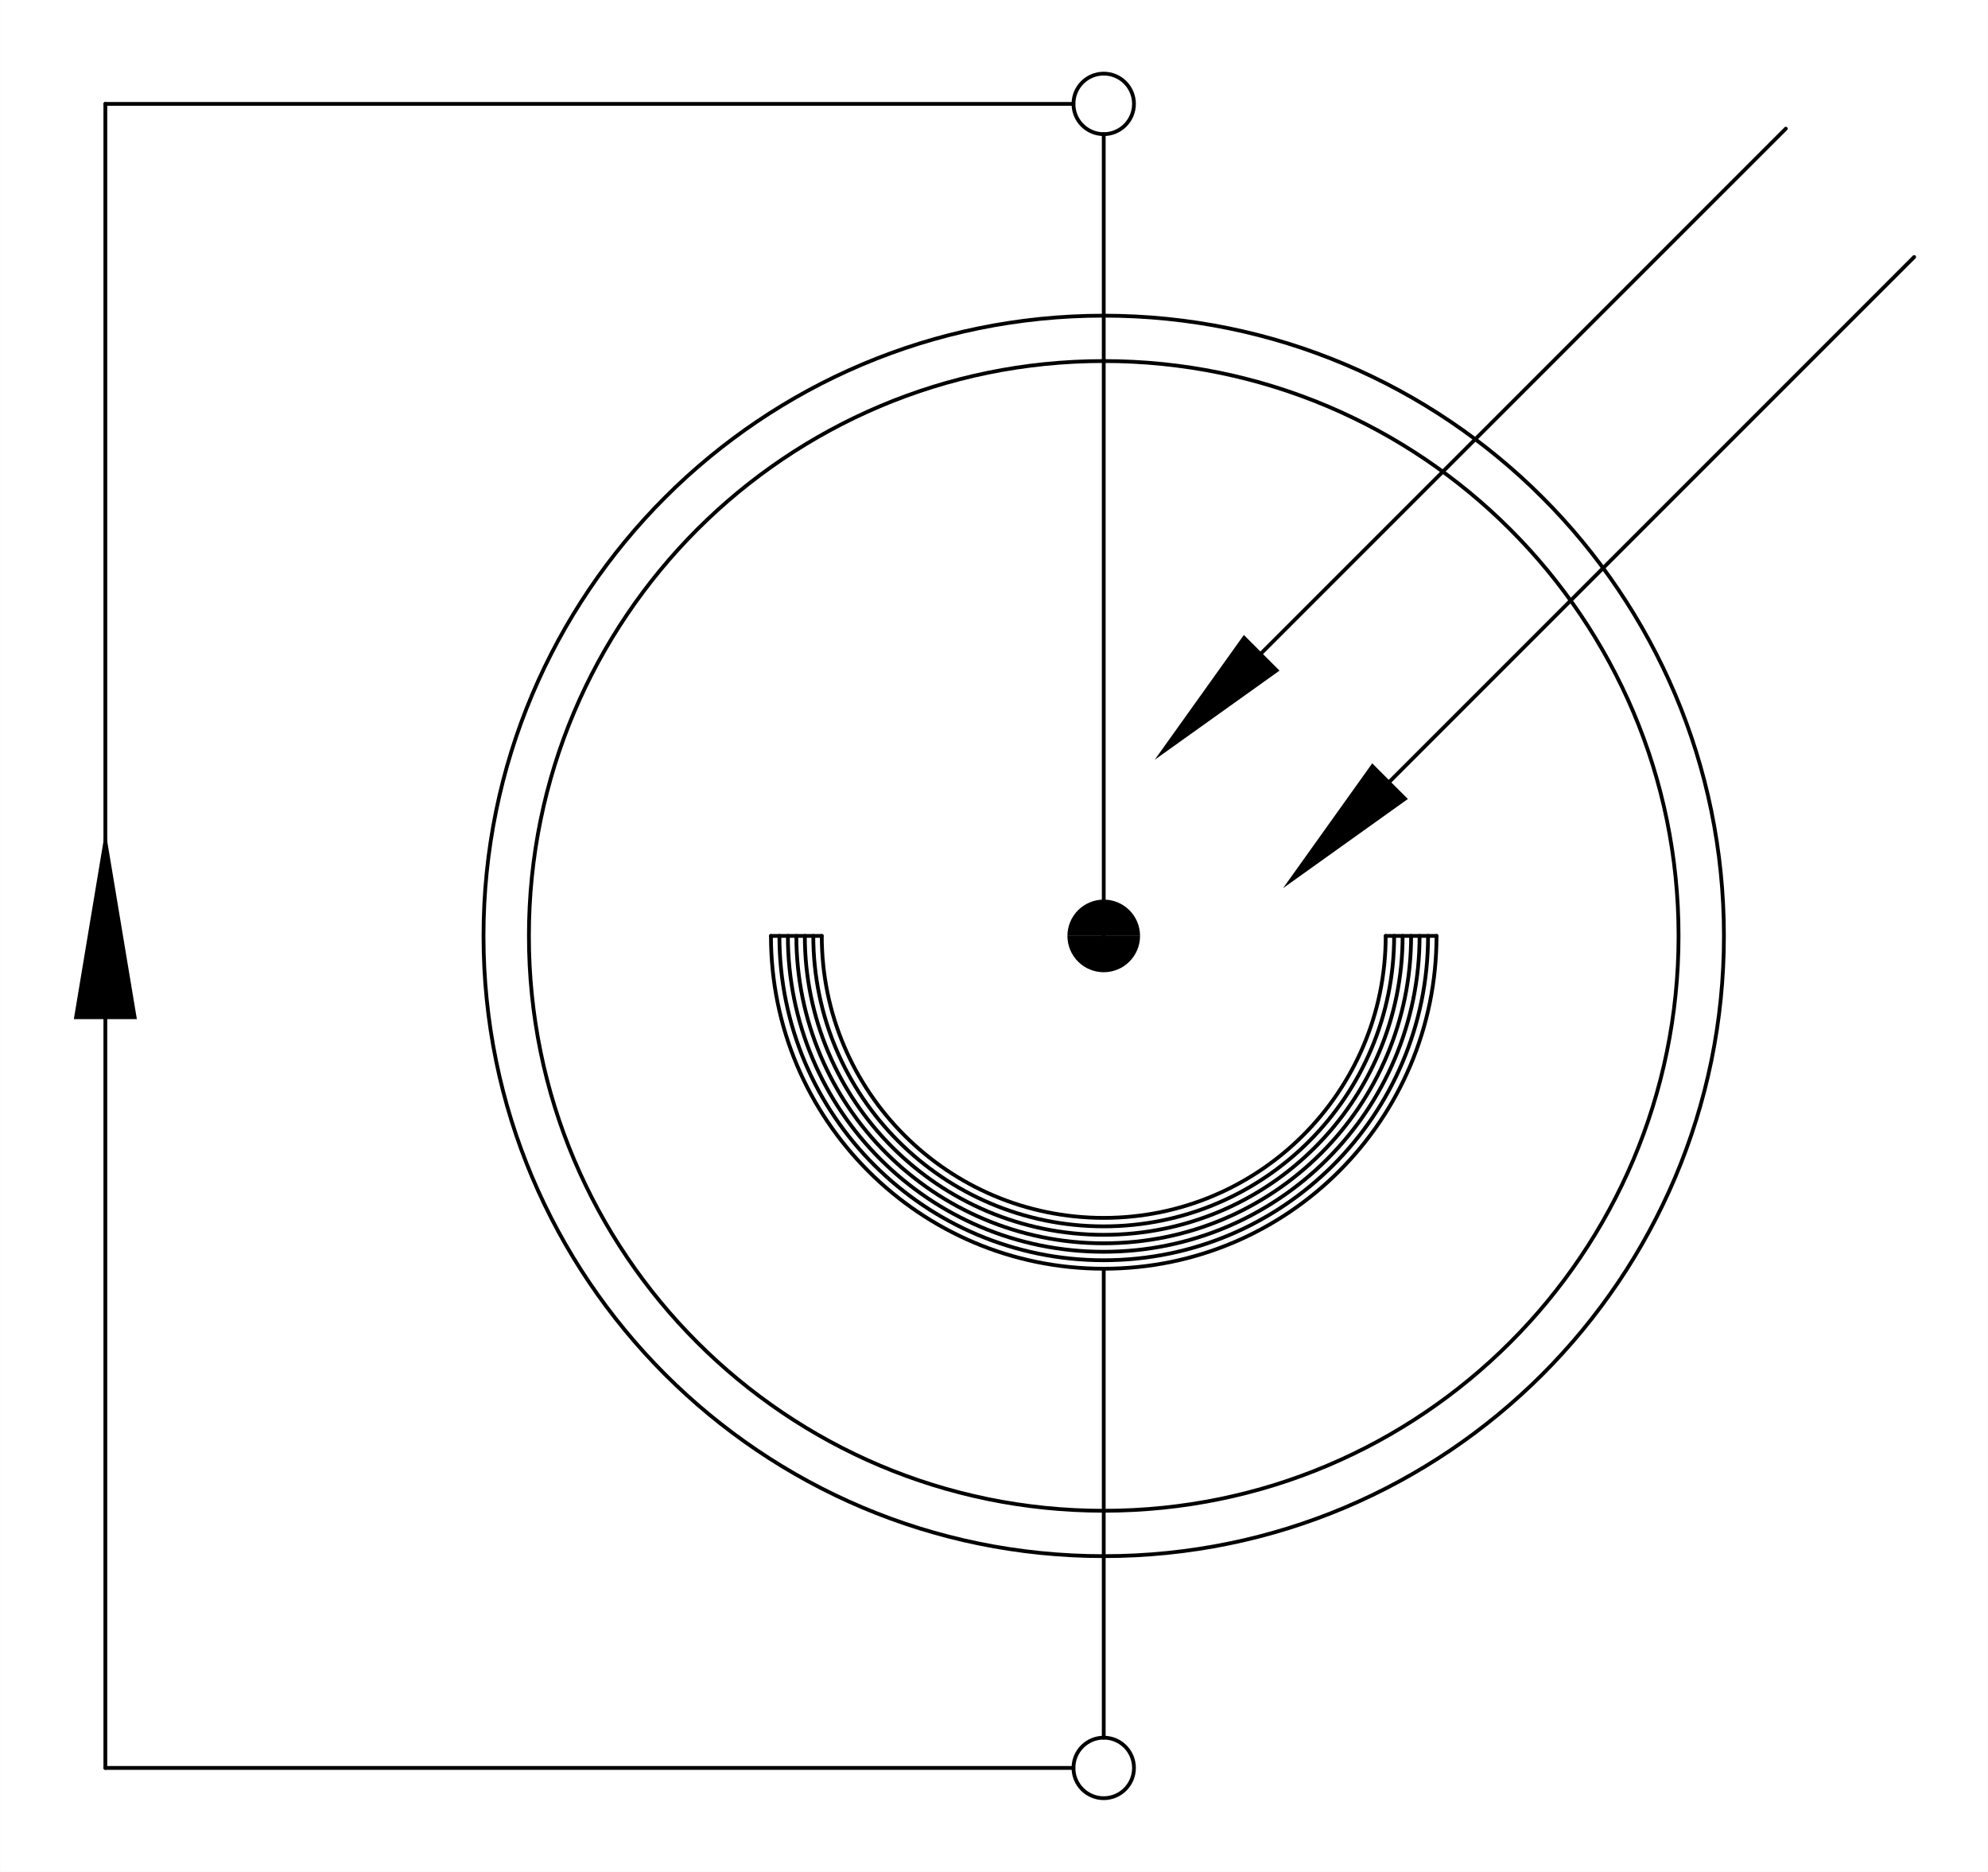
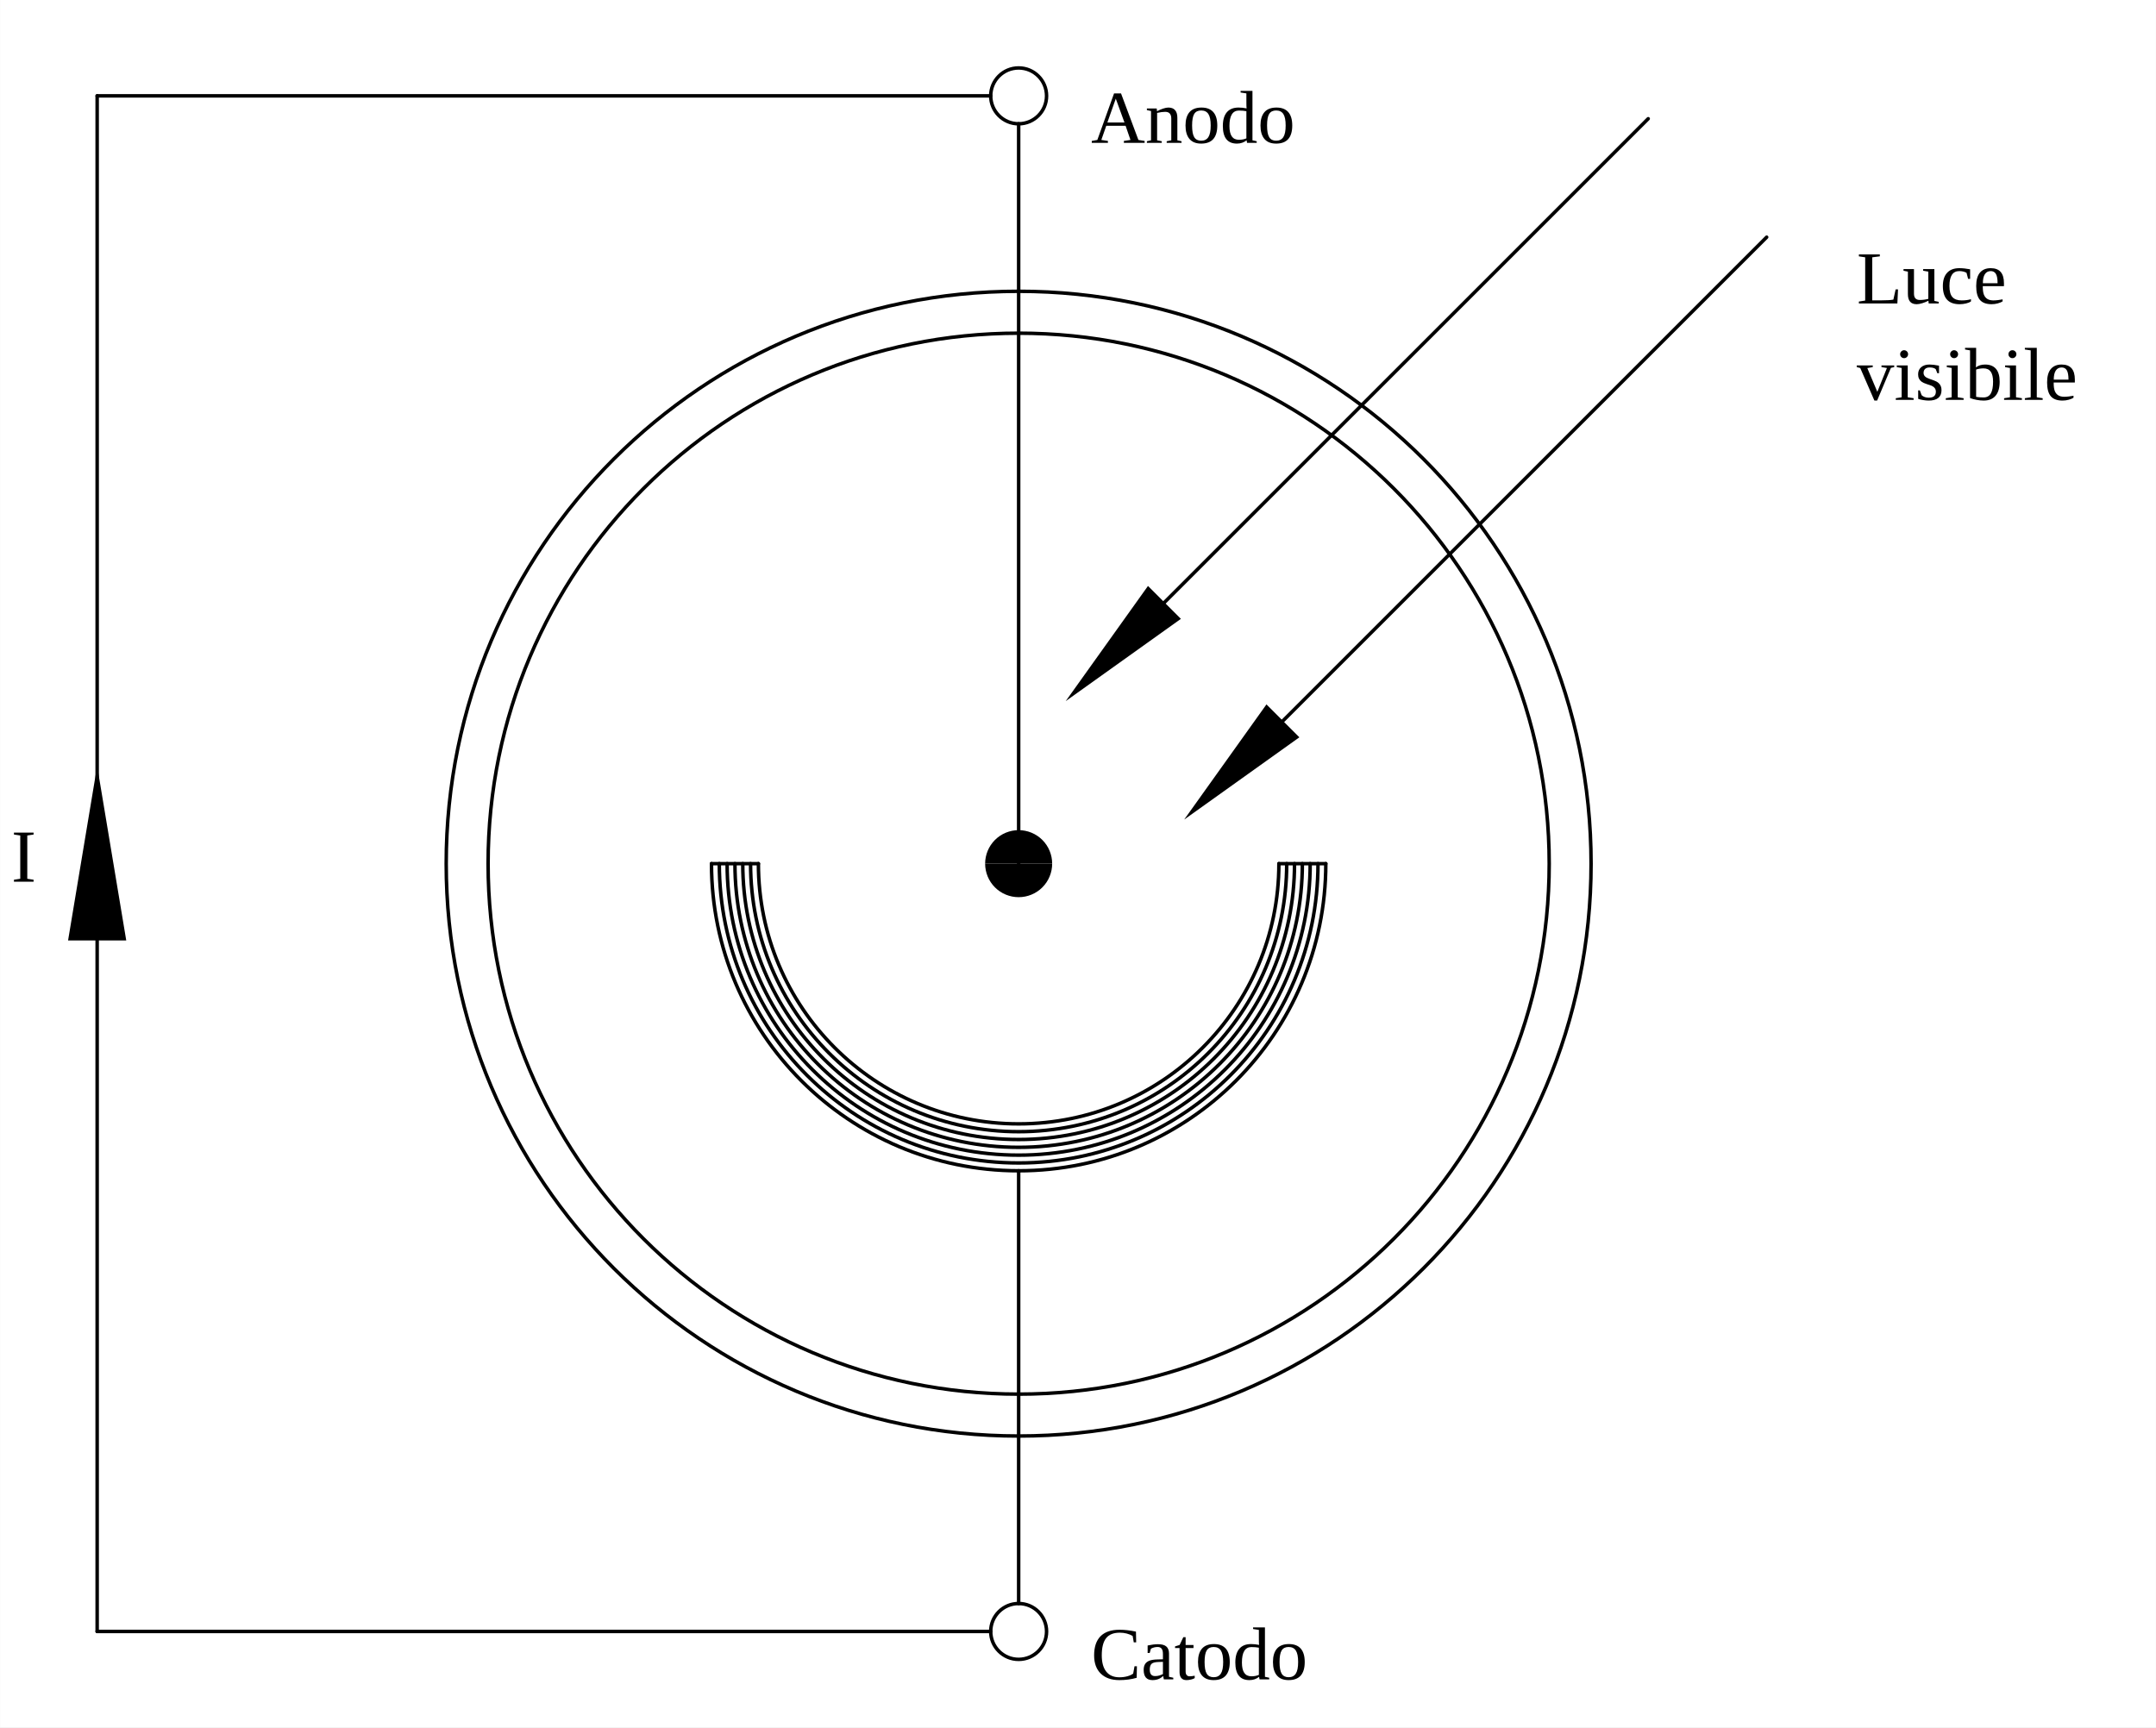
- <svg xmlns="http://www.w3.org/2000/svg" width="200.0mm" height="188.3mm" viewBox="98630 -6343 171304 161319">
+ <svg xmlns="http://www.w3.org/2000/svg" width="235.0mm" height="188.3mm" viewBox="98630 -6343 201304 161319">
  <defs>
    <style>.C1 {stroke: #000000; stroke-width: 326; stroke-opacity: 1.000; fill: none; fill-opacity: 1.000;}</style>
    <style>.C2 {stroke: none; stroke-width: none; stroke-opacity: 1.000; fill: #000000; fill-opacity: 1.000;}</style>
  </defs>
-   <rect fill="#ffffff" x="98630" y="-6343" width="171304" height="161319" fill-opacity="1.0" />
+   <rect fill="#ffffff" x="98630" y="-6343" width="201304" height="161319" fill-opacity="1.0" />
  <g stroke-linecap="round" stroke-linejoin="round">
    <path d="M 247194 74317 c 0 29522 -23932 53455 -53455 53455 c -29522 0 -53455 -23932 -53455 -53455 c 0 -29522 23932 -53455 53455 -53455 c 29522 0 53455 23932 53455 53455" class="C1" />
    <path d="M 243283 74317 c 0 27362 -22181 49543 -49543 49543 c -27362 0 -49543 -22181 -49543 -49543 c 0 -27362 22181 -49543 49543 -49543 c 27362 0 49543 22181 49543 49543" class="C1" />
    <path d="M 165057 74317 c 0 15841 12842 28683 28683 28683 c 15841 0 28683 -12842 28683 -28683" class="C1" />
    <path d="M 165057 74317 l 4381 0" class="C1" />
    <path d="M 165787 74317 c 0 15438 12515 27953 27953 27953 c 15438 0 27953 -12515 27953 -27953" class="C1" />
    <path d="M 166517 74317 c 0 15035 12188 27223 27223 27223 c 15035 0 27223 -12188 27223 -27223" class="C1" />
    <path d="M 167247 74317 c 0 14631 11861 26493 26493 26493 c 14631 0 26493 -11861 26493 -26493" class="C1" />
    <path d="M 167977 74317 c 0 14228 11534 25762 25762 25762 c 14228 0 25762 -11534 25762 -25762" class="C1" />
    <path d="M 168707 74317 c 0 13825 11207 25032 25032 25032 c 13825 0 25032 -11207 25032 -25032" class="C1" />
    <path d="M 169438 74317 c 0 13422 10880 24302 24302 24302 c 13422 0 24302 -10880 24302 -24302" class="C1" />
    <path d="M 218042 74317 l 4381 0" class="C1" />
    <path d="M 190610 74317 l 15 307 45 304 75 298 103 289 131 278 158 263 183 247 206 228 228 206 247 183 263 158 278 131 289 103 298 75 304 45 307 15 307 -15 304 -45 298 -75 289 -103 278 -131 263 -158 247 -183 228 -206 206 -228 183 -247 158 -263 131 -278 103 -289 75 -298 45 -304 15 -307 -3130 0 Z" class="C2" />
    <path d="M 196870 74317 l -15 -307 -45 -304 -75 -298 -103 -289 -131 -278 -158 -263 -183 -247 -206 -228 -228 -206 -247 -183 -263 -158 -278 -131 -289 -103 -298 -75 -304 -45 -307 -15 -307 15 -304 45 -298 75 -289 103 -278 131 -263 158 -247 183 -228 206 -206 228 -183 247 -158 263 -131 278 -103 289 -75 298 -45 304 -15 307 3130 0 Z" class="C2" />
    <path d="M 193740 74317 l 0 -69100" class="C1" />
    <path d="M 193740 103000 l 0 40417" class="C1" />
    <path d="M 191132 2610 l -83441 0" class="C1" />
    <path d="M 191132 146024 l -83441 0" class="C1" />
    <path d="M 196347 2610 c 0 1440 -1167 2608 -2608 2608 c -1440 0 -2608 -1167 -2608 -2608 c 0 -1440 1167 -2608 2608 -2608 c 1440 0 2608 1167 2608 2608" class="C1" />
    <path d="M 196347 146024 c 0 1440 -1167 2608 -2608 2608 c -1440 0 -2608 -1167 -2608 -2608 c 0 -1440 1167 -2608 2608 -2608 c 1440 0 2608 1167 2608 2608" class="C1" />
    <path d="M 107691 146024 l 0 -143415" class="C1" />
    <path d="M 208890 51454 l -3073 -3073 -7683 10756 Z" class="C2" />
    <path d="M 207354 49918 l 45173 -45173" class="C1" />
    <path d="M 219953 62517 l -3073 -3073 -7683 10756 Z" class="C2" />
    <path d="M 218417 60981 l 45173 -45173" class="C1" />
    <path d="M 104975 81488 l 5432 0 -2716 -16297 Z" class="C2" />
  </g>
+   <text transform="translate(200500 7000) scale(4)" font-family="'Times New Roman', Times, serif" font-size="1750" text-anchor="start" fill="#000000">Anodo</text>
+   <text transform="translate(272000 22000) scale(4)" font-family="'Times New Roman', Times, serif" font-size="1750" text-anchor="start" fill="#000000">Luce</text>
+   <text transform="translate(272000 31000) scale(4)" font-family="'Times New Roman', Times, serif" font-size="1750" text-anchor="start" fill="#000000">visibile</text>
+   <text transform="translate(102000 76000) scale(4)" font-family="'Times New Roman', Times, serif" font-size="1750" text-anchor="end" fill="#000000">I</text>
+   <text transform="translate(200500 150500) scale(4)" font-family="'Times New Roman', Times, serif" font-size="1750" text-anchor="start" fill="#000000">Catodo</text>
</svg>
